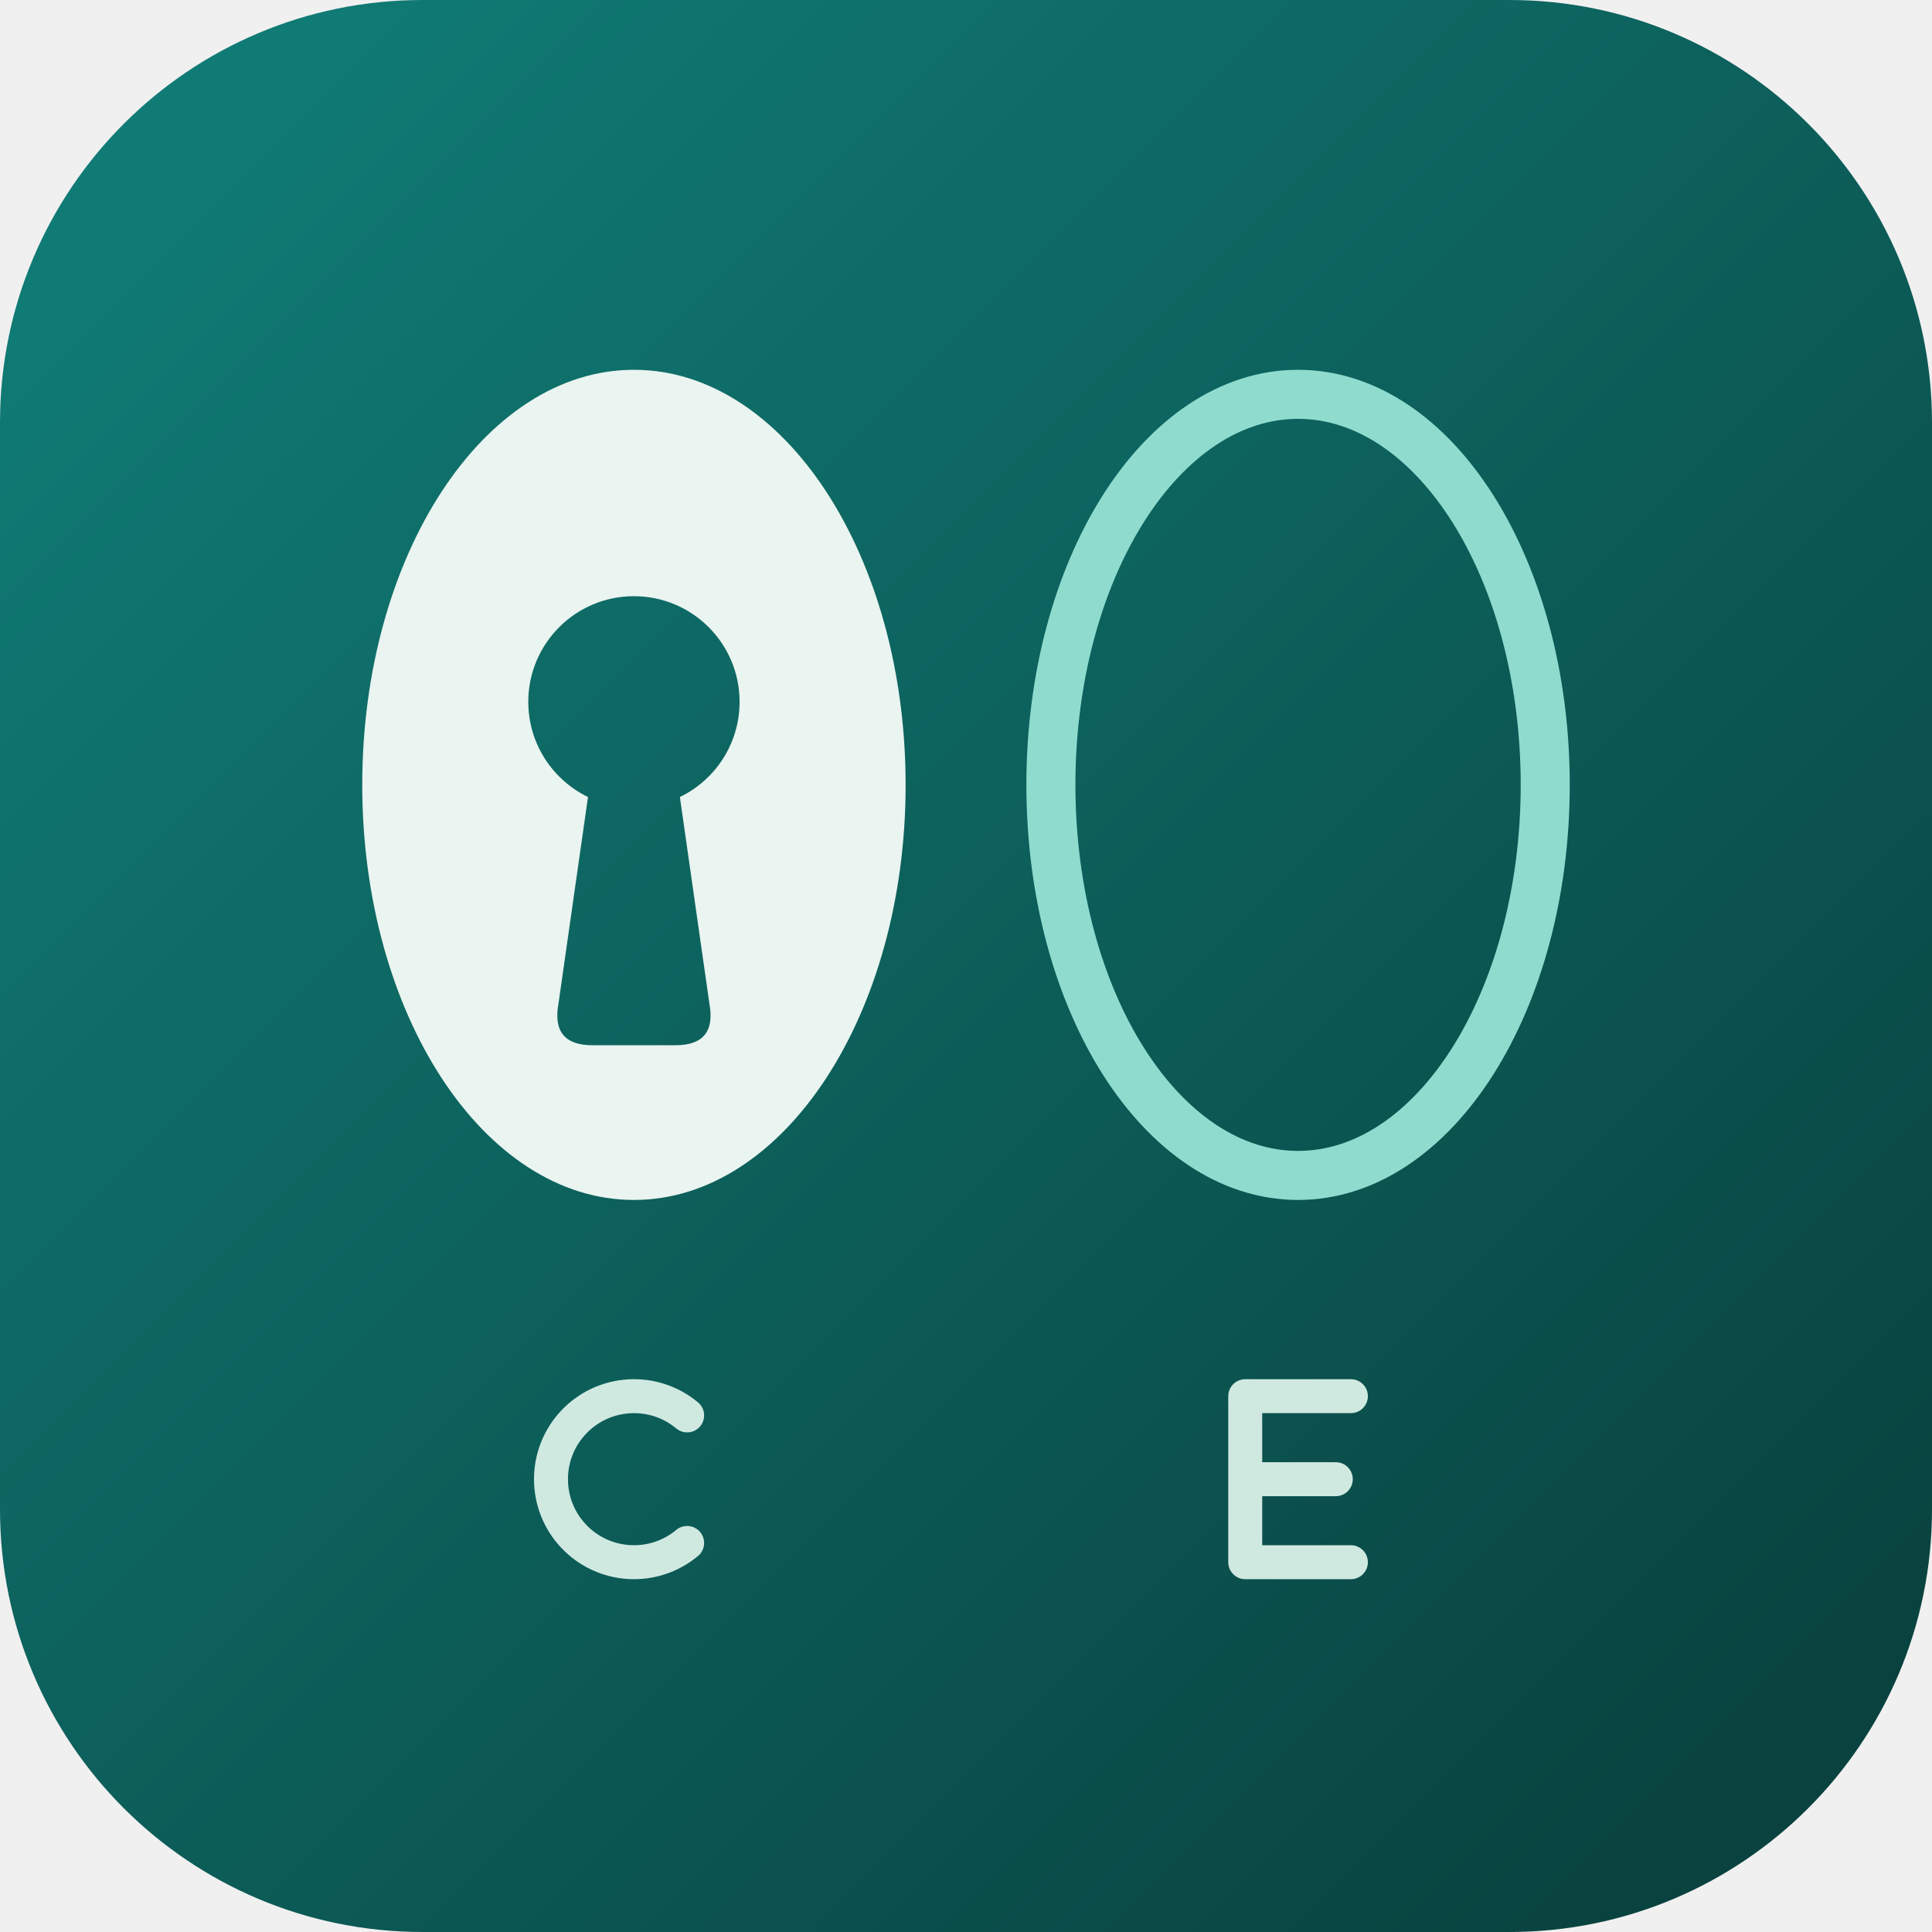
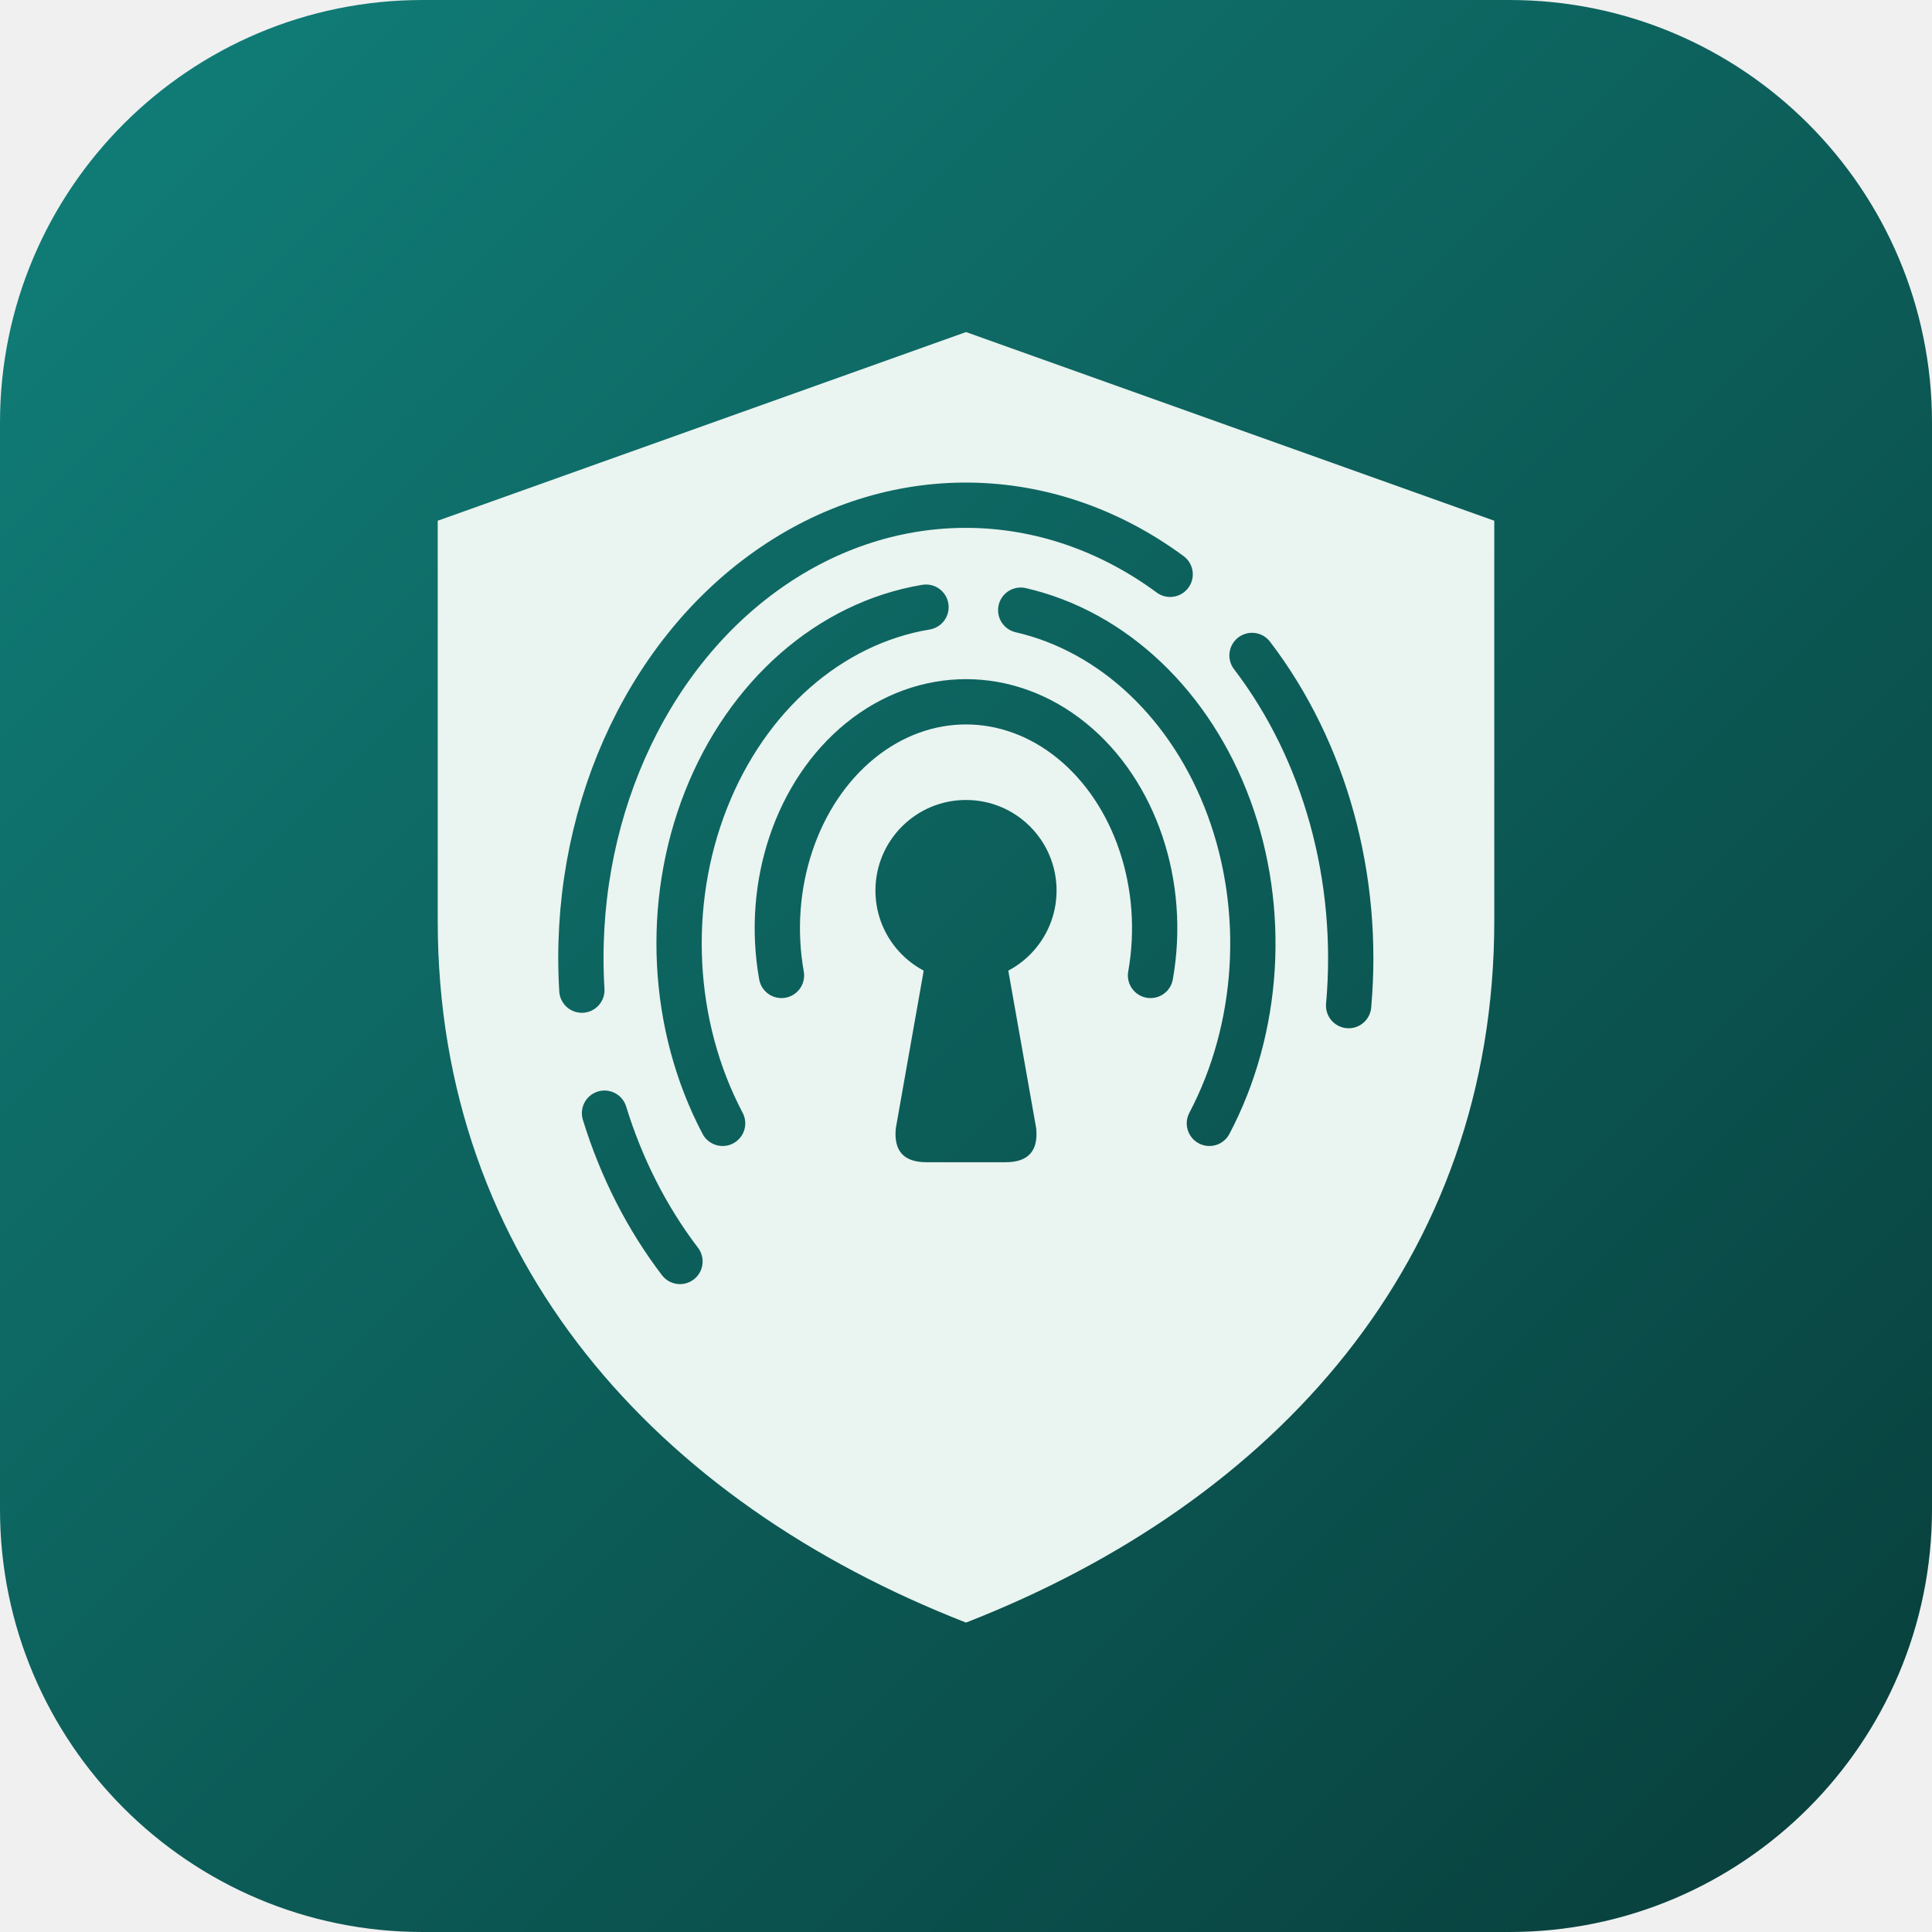
<svg xmlns="http://www.w3.org/2000/svg" viewBox="0 0 512 512" width="512" height="512" role="img" aria-labelledby="t">
  <defs>
    <linearGradient id="fundo" x1="0" y1="0" x2="1" y2="1">
      <stop offset="0" stop-color="#11807a" />
      <stop offset="1" stop-color="#083d3a" />
    </linearGradient>
-     <mask id="fechadura">
+     <mask id="recorte">
      <rect width="512" height="512" fill="#fff" />
-       <circle cx="168" cy="186" r="28" fill="#000" />
-       <path d="M157 203 L148 266 Q146 277 157 277 L179 277 Q190 277 188 266 L179 203 Z" fill="#000" />
+       <path d="M207.1 258.5 A50 60 0 1 1 304.9 258.5 M191.5 297.7 A76 90 0 0 1 245.4 160.9 M270.5 161.7 A76 90 0 0 1 320.5 297.7 M154.2 262.4 A102 120 0 0 1 310.1 152.2 M331.8 173.7 A102 120 0 0 1 357.4 266.5 M180.2 334.3 A102 120 0 0 1 160.2 295.0" fill="none" stroke="#000" stroke-width="12" stroke-linecap="round" />
+       <circle cx="256" cy="236" r="24" fill="#000" />
+       <path d="M246 250.4 L237.4 299 Q236.5 308 245.5 308 L266.5 308 Q275.5 308 274.6 299 L266 250.4 Z" fill="#000" />
    </mask>
  </defs>
  <rect width="512" height="512" rx="112" fill="url(#fundo)" />
-   <ellipse cx="168" cy="208" rx="72" ry="110" fill="#eaf4f0" mask="url(#fechadura)" />
-   <ellipse cx="344" cy="208" rx="65.5" ry="103.5" fill="none" stroke="#8fdccf" stroke-width="13" />
-   <g fill="none" stroke="#cfe9e1" stroke-width="9" stroke-linecap="round" stroke-linejoin="round">
-     <path d="M182.1 375.1 A22 22 0 1 0 182.1 408.9" />
-     <path d="M358 370 H330 V414 H358 M330 392 H354" />
-   </g>
+   <path d="M256 88 L396 138 V244 C396 334 338 398 256 430 C174 398 116 334 116 244 V138 Z" fill="#eaf4f0" mask="url(#recorte)" />
</svg>
